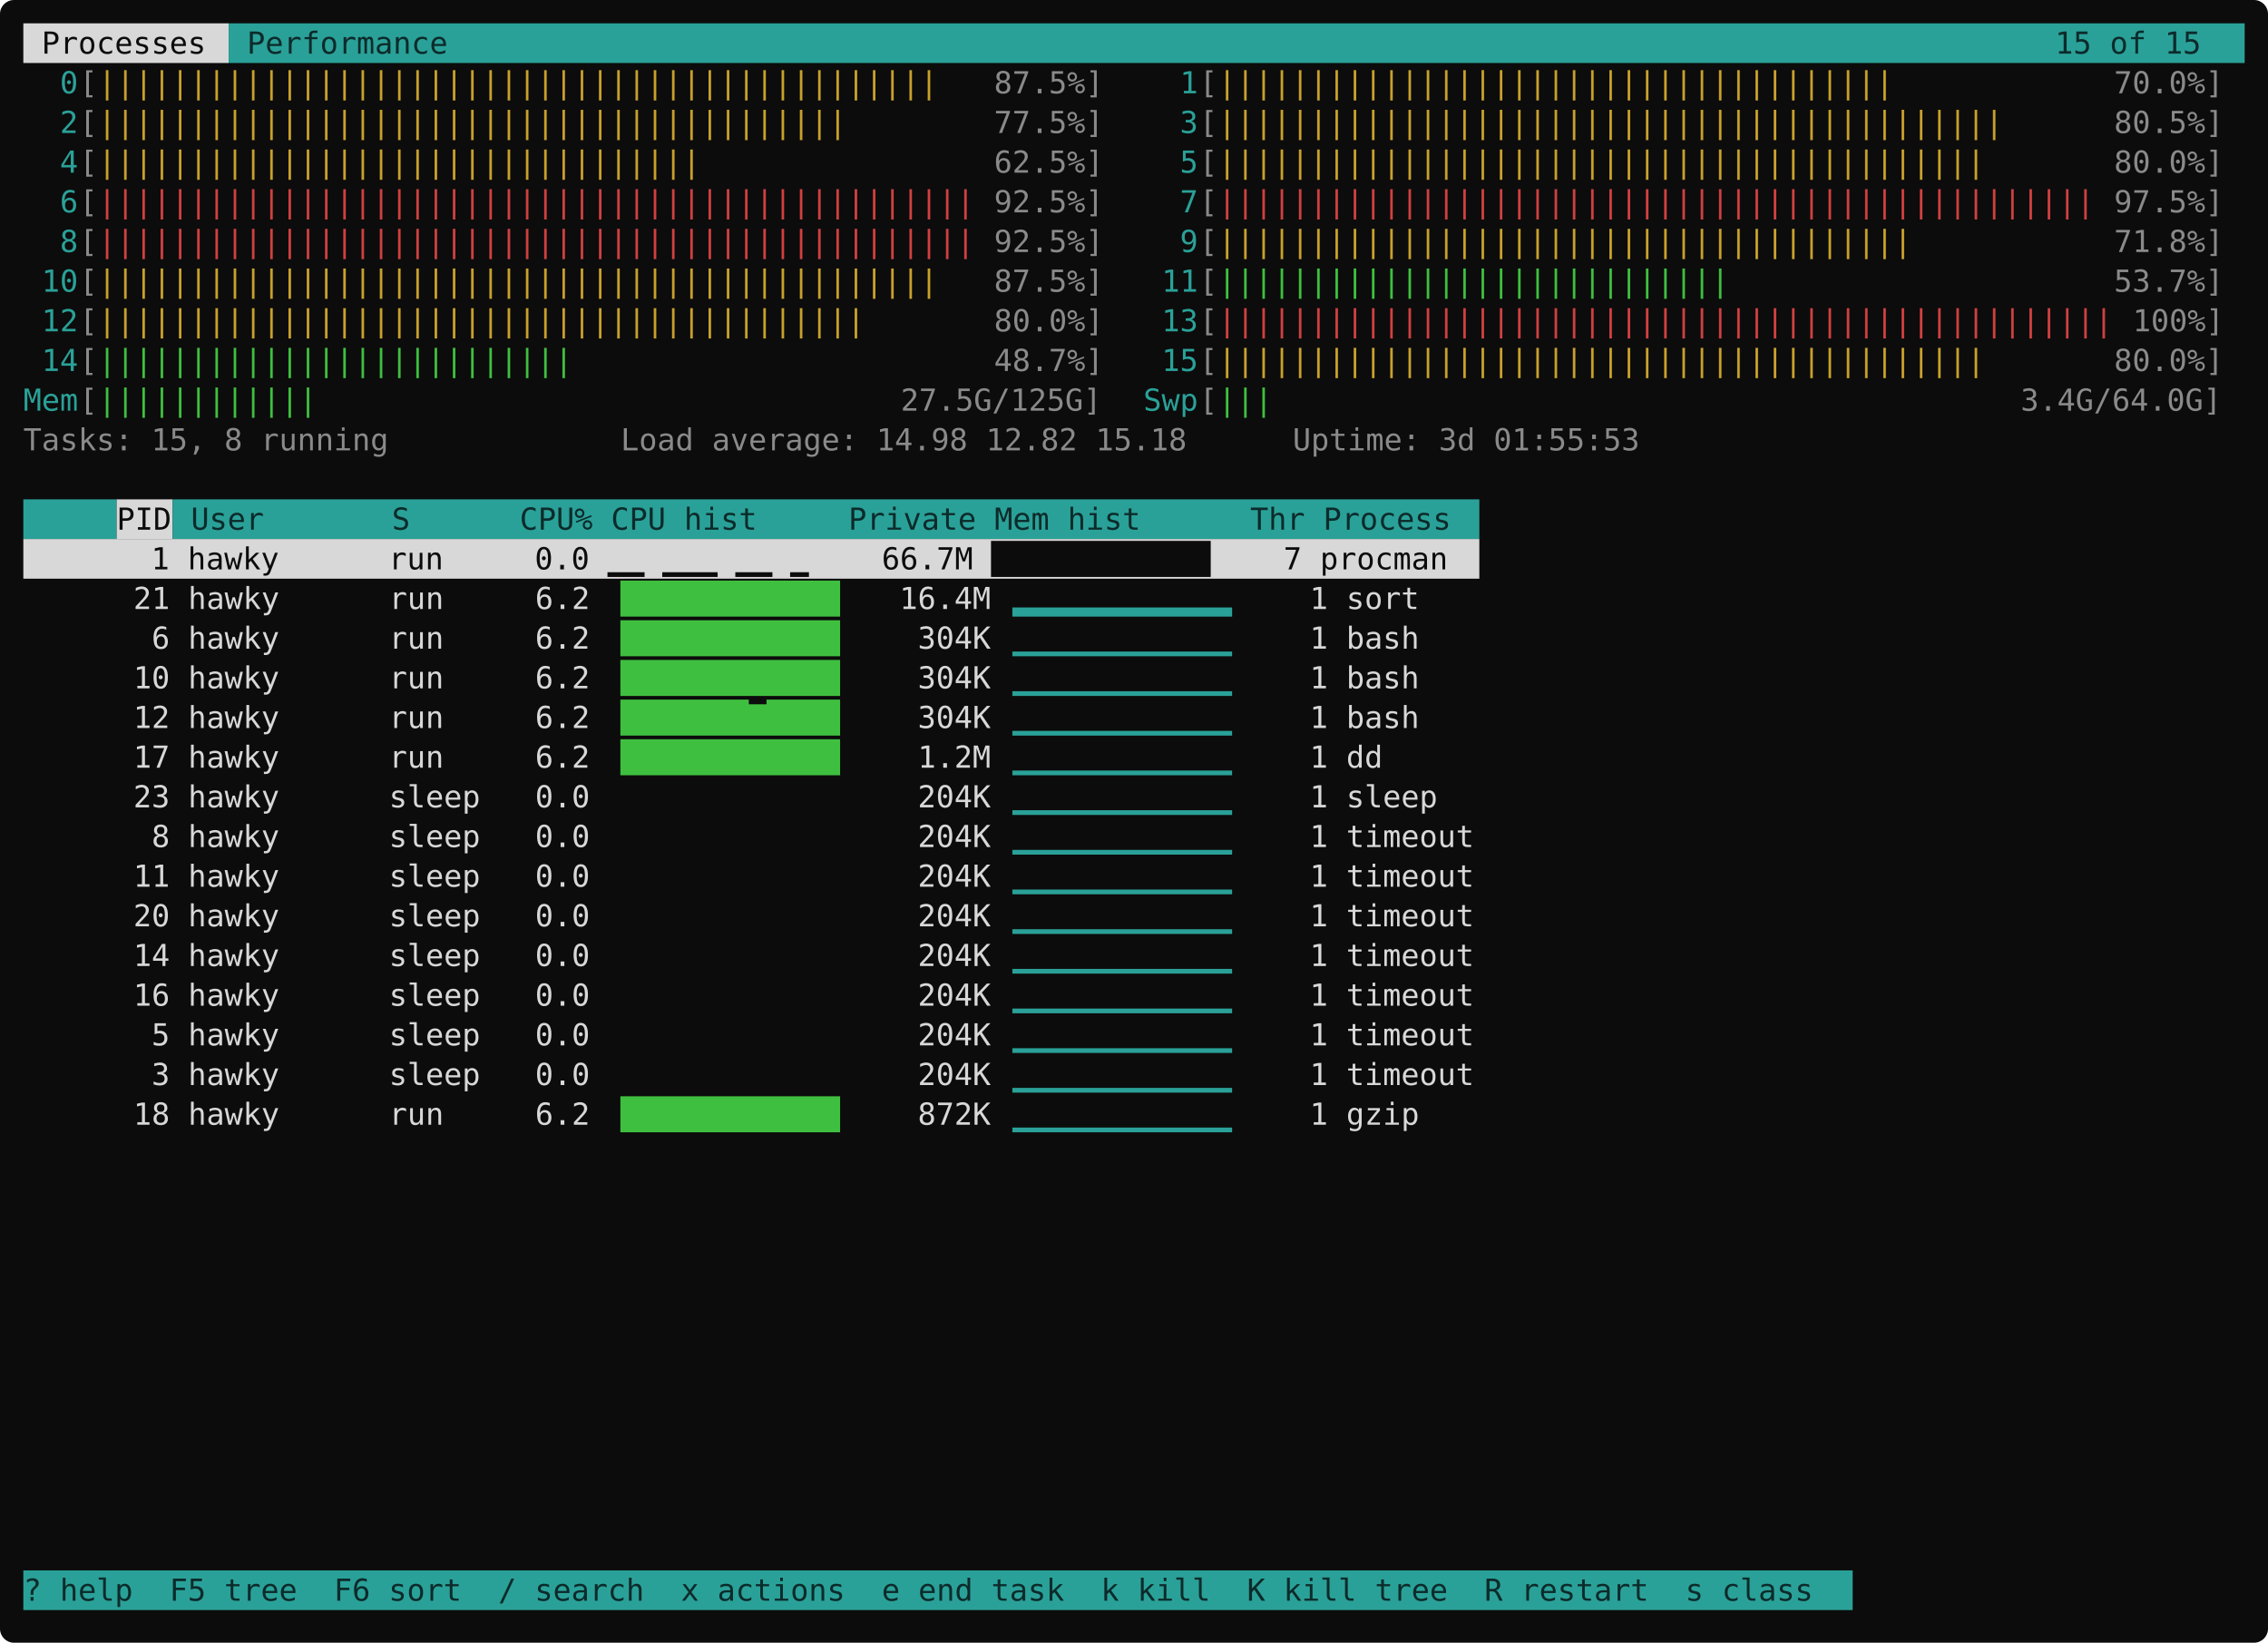
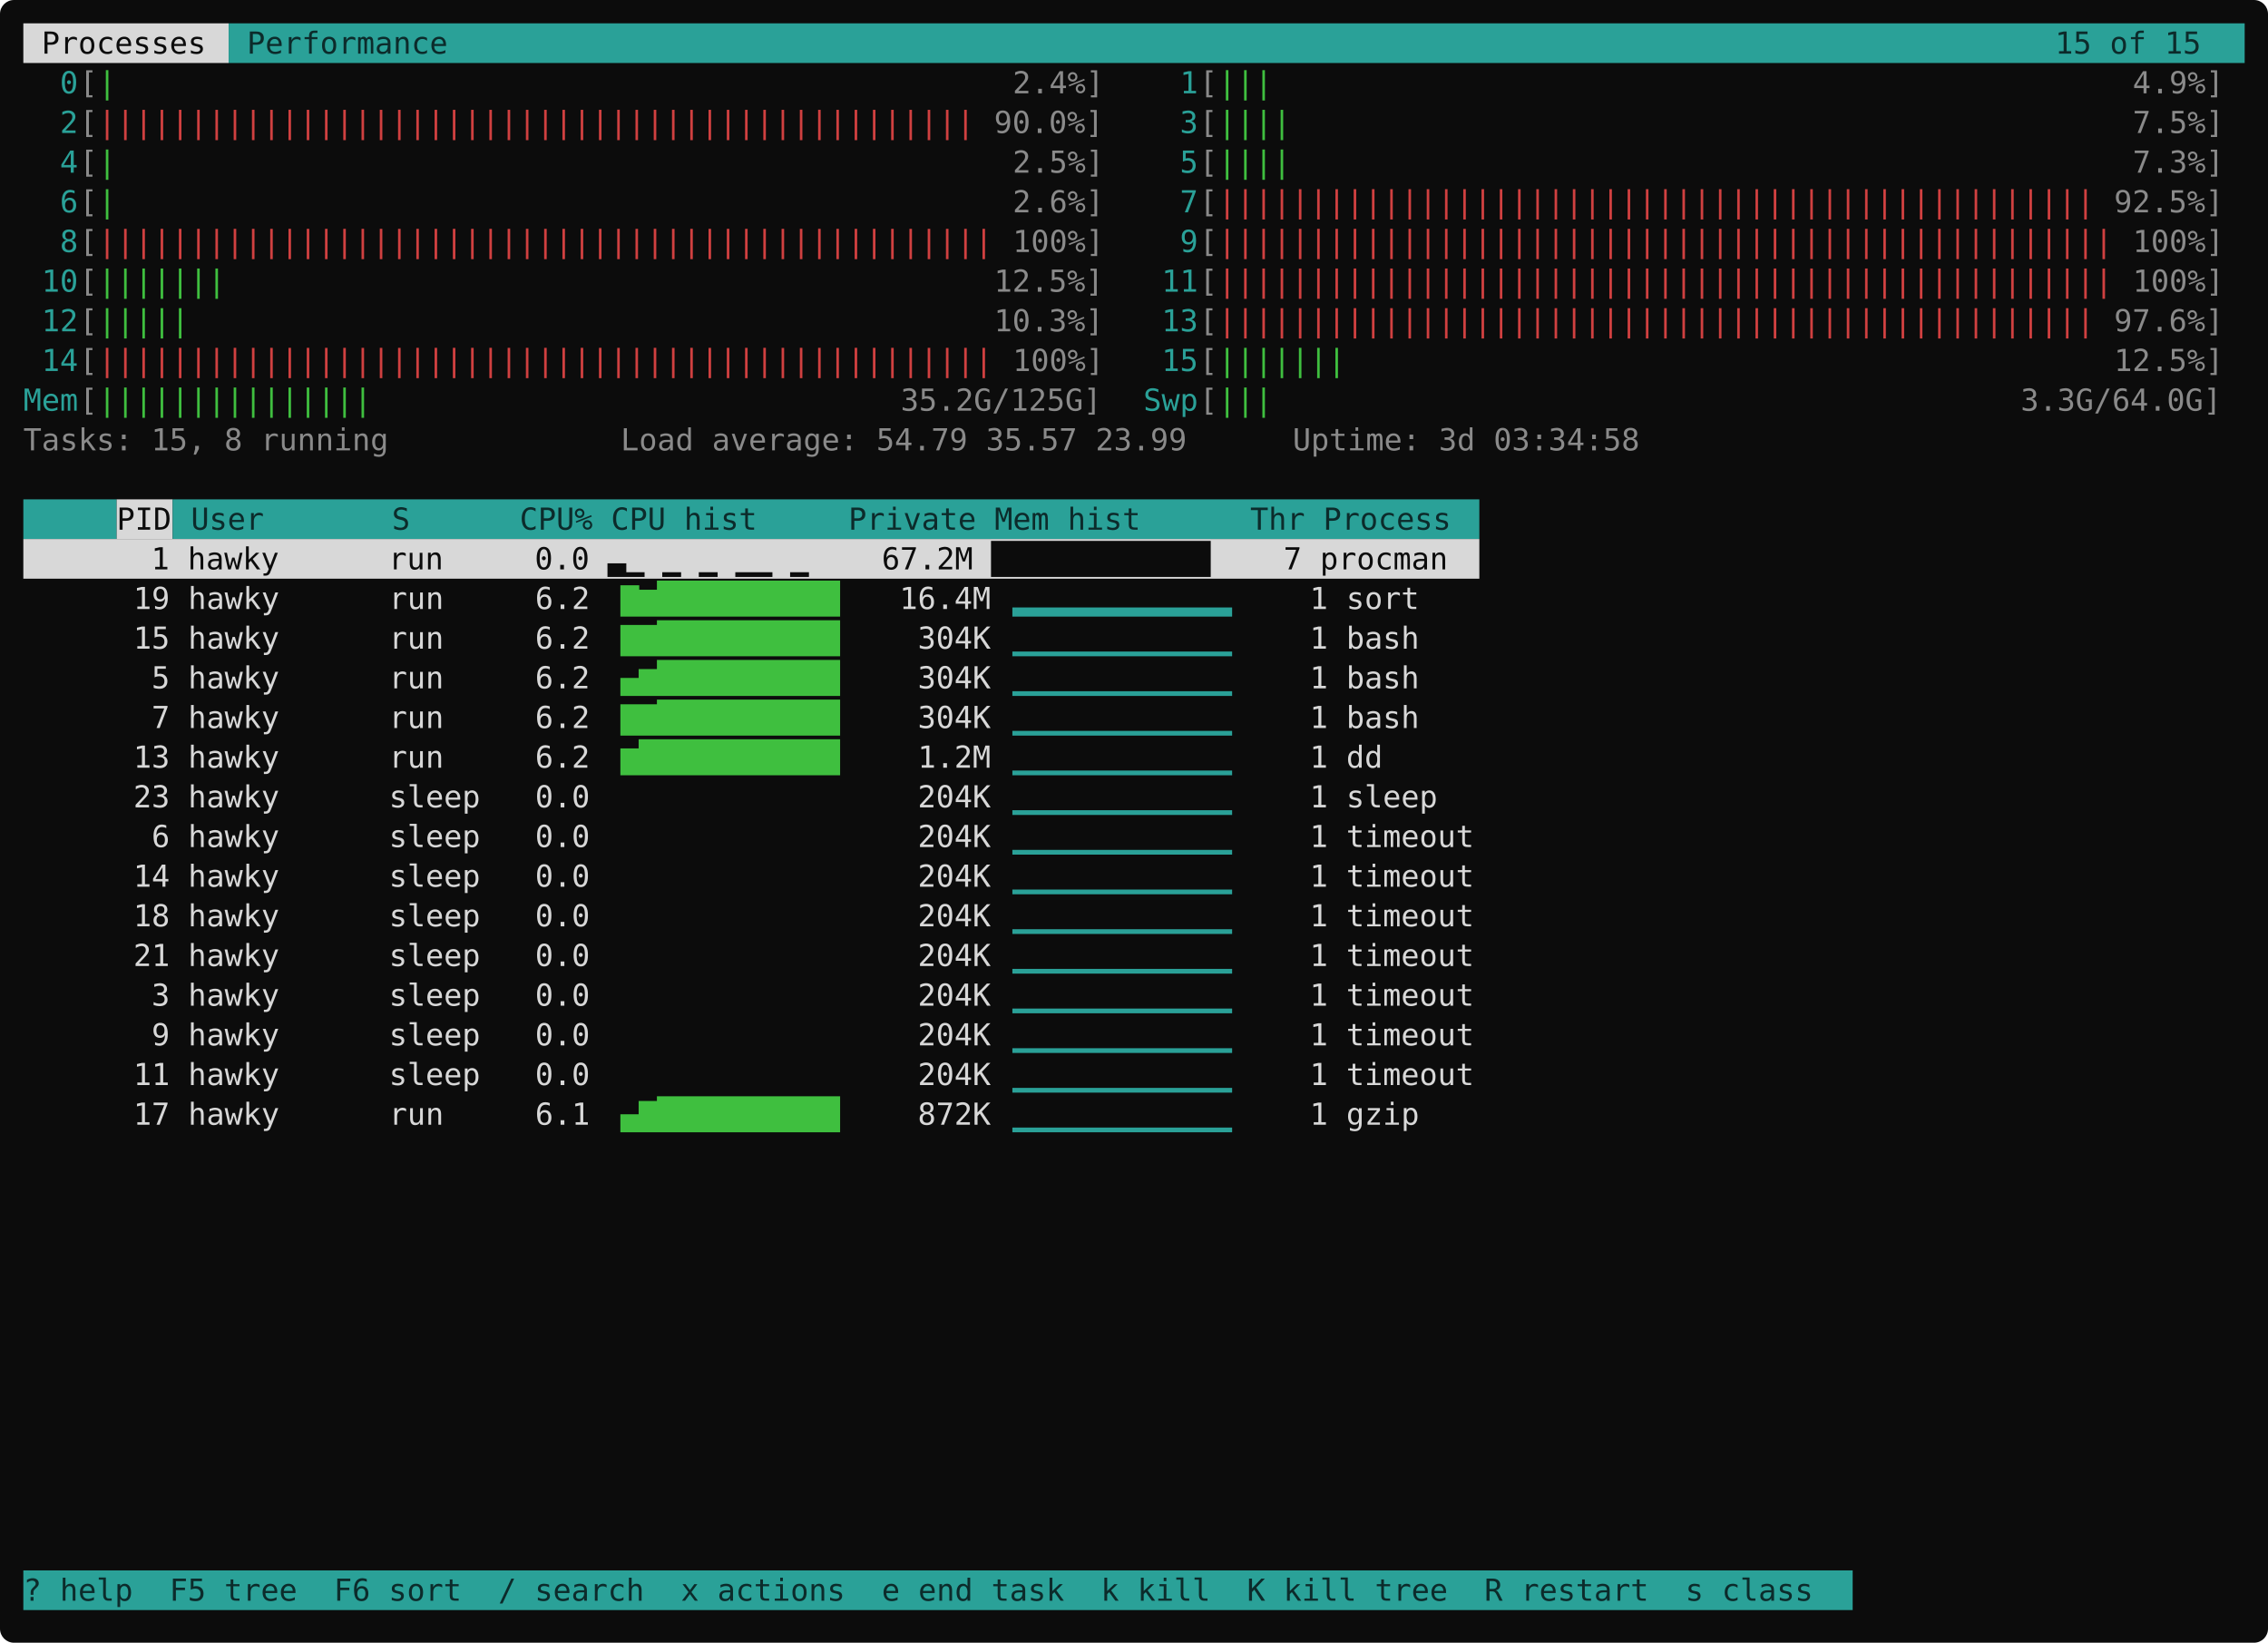
<svg xmlns="http://www.w3.org/2000/svg" width="972" height="704" viewBox="0 0 972 704" role="img" aria-label="procman --tui">
  <rect width="972" height="704" rx="6" fill="#0c0c0c" />
  <g font-family="ui-monospace,SFMono-Regular,Menlo,DejaVu Sans Mono,Consolas,monospace" font-size="13" xml:space="preserve">
    <rect x="10" y="10" width="88" height="17" fill="#d8d8d8" />
    <text x="10" y="23" fill="#0c0c0c"> Processes </text>
    <rect x="98" y="10" width="864" height="17" fill="#2aa198" />
    <text x="98" y="23" fill="#0c2b2b"> Performance                                                                                        15 of 15</text>
    <text x="10" y="40" fill="#2aa198">  0</text>
    <text x="34" y="40" fill="#8a8a8a">[</text>
-     <text x="42" y="40" fill="#c8a02c">||||||||||||||||||||||||||||||||||||||||||||||</text>
-     <text x="410" y="40" fill="#d8d8d8">  </text>
-     <text x="426" y="40" fill="#8a8a8a">87.5%]</text>
+     <text x="42" y="40" fill="#3fbf3f">|</text>
+     <text x="50" y="40" fill="#d8d8d8">                                                </text>
+     <text x="434" y="40" fill="#8a8a8a">2.4%]</text>
    <text x="474" y="40" fill="#d8d8d8">  </text>
    <text x="490" y="40" fill="#2aa198">  1</text>
    <text x="514" y="40" fill="#8a8a8a">[</text>
-     <text x="522" y="40" fill="#c8a02c">|||||||||||||||||||||||||||||||||||||</text>
-     <text x="818" y="40" fill="#d8d8d8">           </text>
-     <text x="906" y="40" fill="#8a8a8a">70.0%]</text>
+     <text x="522" y="40" fill="#3fbf3f">|||</text>
+     <text x="546" y="40" fill="#d8d8d8">                                              </text>
+     <text x="914" y="40" fill="#8a8a8a">4.9%]</text>
    <text x="10" y="57" fill="#2aa198">  2</text>
    <text x="34" y="57" fill="#8a8a8a">[</text>
-     <text x="42" y="57" fill="#c8a02c">|||||||||||||||||||||||||||||||||||||||||</text>
-     <text x="370" y="57" fill="#d8d8d8">       </text>
-     <text x="426" y="57" fill="#8a8a8a">77.5%]</text>
+     <text x="42" y="57" fill="#d04040">||||||||||||||||||||||||||||||||||||||||||||||||</text>
+     <text x="426" y="57" fill="#8a8a8a">90.0%]</text>
    <text x="474" y="57" fill="#d8d8d8">  </text>
    <text x="490" y="57" fill="#2aa198">  3</text>
    <text x="514" y="57" fill="#8a8a8a">[</text>
-     <text x="522" y="57" fill="#c8a02c">|||||||||||||||||||||||||||||||||||||||||||</text>
-     <text x="866" y="57" fill="#d8d8d8">     </text>
-     <text x="906" y="57" fill="#8a8a8a">80.5%]</text>
+     <text x="522" y="57" fill="#3fbf3f">||||</text>
+     <text x="554" y="57" fill="#d8d8d8">                                             </text>
+     <text x="914" y="57" fill="#8a8a8a">7.5%]</text>
    <text x="10" y="74" fill="#2aa198">  4</text>
    <text x="34" y="74" fill="#8a8a8a">[</text>
-     <text x="42" y="74" fill="#c8a02c">|||||||||||||||||||||||||||||||||</text>
-     <text x="306" y="74" fill="#d8d8d8">               </text>
-     <text x="426" y="74" fill="#8a8a8a">62.5%]</text>
+     <text x="42" y="74" fill="#3fbf3f">|</text>
+     <text x="50" y="74" fill="#d8d8d8">                                                </text>
+     <text x="434" y="74" fill="#8a8a8a">2.5%]</text>
    <text x="474" y="74" fill="#d8d8d8">  </text>
    <text x="490" y="74" fill="#2aa198">  5</text>
    <text x="514" y="74" fill="#8a8a8a">[</text>
-     <text x="522" y="74" fill="#c8a02c">||||||||||||||||||||||||||||||||||||||||||</text>
-     <text x="858" y="74" fill="#d8d8d8">      </text>
-     <text x="906" y="74" fill="#8a8a8a">80.0%]</text>
+     <text x="522" y="74" fill="#3fbf3f">||||</text>
+     <text x="554" y="74" fill="#d8d8d8">                                             </text>
+     <text x="914" y="74" fill="#8a8a8a">7.3%]</text>
    <text x="10" y="91" fill="#2aa198">  6</text>
    <text x="34" y="91" fill="#8a8a8a">[</text>
-     <text x="42" y="91" fill="#d04040">||||||||||||||||||||||||||||||||||||||||||||||||</text>
-     <text x="426" y="91" fill="#8a8a8a">92.5%]</text>
+     <text x="42" y="91" fill="#3fbf3f">|</text>
+     <text x="50" y="91" fill="#d8d8d8">                                                </text>
+     <text x="434" y="91" fill="#8a8a8a">2.6%]</text>
    <text x="474" y="91" fill="#d8d8d8">  </text>
    <text x="490" y="91" fill="#2aa198">  7</text>
    <text x="514" y="91" fill="#8a8a8a">[</text>
    <text x="522" y="91" fill="#d04040">||||||||||||||||||||||||||||||||||||||||||||||||</text>
-     <text x="906" y="91" fill="#8a8a8a">97.5%]</text>
+     <text x="906" y="91" fill="#8a8a8a">92.5%]</text>
    <text x="10" y="108" fill="#2aa198">  8</text>
    <text x="34" y="108" fill="#8a8a8a">[</text>
-     <text x="42" y="108" fill="#d04040">||||||||||||||||||||||||||||||||||||||||||||||||</text>
-     <text x="426" y="108" fill="#8a8a8a">92.5%]</text>
+     <text x="42" y="108" fill="#d04040">|||||||||||||||||||||||||||||||||||||||||||||||||</text>
+     <text x="434" y="108" fill="#8a8a8a">100%]</text>
    <text x="474" y="108" fill="#d8d8d8">  </text>
    <text x="490" y="108" fill="#2aa198">  9</text>
    <text x="514" y="108" fill="#8a8a8a">[</text>
-     <text x="522" y="108" fill="#c8a02c">||||||||||||||||||||||||||||||||||||||</text>
-     <text x="826" y="108" fill="#d8d8d8">          </text>
-     <text x="906" y="108" fill="#8a8a8a">71.8%]</text>
+     <text x="522" y="108" fill="#d04040">|||||||||||||||||||||||||||||||||||||||||||||||||</text>
+     <text x="914" y="108" fill="#8a8a8a">100%]</text>
    <text x="10" y="125" fill="#2aa198"> 10</text>
    <text x="34" y="125" fill="#8a8a8a">[</text>
-     <text x="42" y="125" fill="#c8a02c">||||||||||||||||||||||||||||||||||||||||||||||</text>
-     <text x="410" y="125" fill="#d8d8d8">  </text>
-     <text x="426" y="125" fill="#8a8a8a">87.5%]</text>
+     <text x="42" y="125" fill="#3fbf3f">|||||||</text>
+     <text x="98" y="125" fill="#d8d8d8">                                         </text>
+     <text x="426" y="125" fill="#8a8a8a">12.5%]</text>
    <text x="474" y="125" fill="#d8d8d8">  </text>
    <text x="490" y="125" fill="#2aa198"> 11</text>
    <text x="514" y="125" fill="#8a8a8a">[</text>
-     <text x="522" y="125" fill="#3fbf3f">||||||||||||||||||||||||||||</text>
-     <text x="746" y="125" fill="#d8d8d8">                    </text>
-     <text x="906" y="125" fill="#8a8a8a">53.7%]</text>
+     <text x="522" y="125" fill="#d04040">|||||||||||||||||||||||||||||||||||||||||||||||||</text>
+     <text x="914" y="125" fill="#8a8a8a">100%]</text>
    <text x="10" y="142" fill="#2aa198"> 12</text>
    <text x="34" y="142" fill="#8a8a8a">[</text>
-     <text x="42" y="142" fill="#c8a02c">||||||||||||||||||||||||||||||||||||||||||</text>
-     <text x="378" y="142" fill="#d8d8d8">      </text>
-     <text x="426" y="142" fill="#8a8a8a">80.0%]</text>
+     <text x="42" y="142" fill="#3fbf3f">|||||</text>
+     <text x="82" y="142" fill="#d8d8d8">                                           </text>
+     <text x="426" y="142" fill="#8a8a8a">10.3%]</text>
    <text x="474" y="142" fill="#d8d8d8">  </text>
    <text x="490" y="142" fill="#2aa198"> 13</text>
    <text x="514" y="142" fill="#8a8a8a">[</text>
-     <text x="522" y="142" fill="#d04040">|||||||||||||||||||||||||||||||||||||||||||||||||</text>
-     <text x="914" y="142" fill="#8a8a8a">100%]</text>
+     <text x="522" y="142" fill="#d04040">||||||||||||||||||||||||||||||||||||||||||||||||</text>
+     <text x="906" y="142" fill="#8a8a8a">97.6%]</text>
    <text x="10" y="159" fill="#2aa198"> 14</text>
    <text x="34" y="159" fill="#8a8a8a">[</text>
-     <text x="42" y="159" fill="#3fbf3f">||||||||||||||||||||||||||</text>
-     <text x="250" y="159" fill="#d8d8d8">                      </text>
-     <text x="426" y="159" fill="#8a8a8a">48.7%]</text>
+     <text x="42" y="159" fill="#d04040">|||||||||||||||||||||||||||||||||||||||||||||||||</text>
+     <text x="434" y="159" fill="#8a8a8a">100%]</text>
    <text x="474" y="159" fill="#d8d8d8">  </text>
    <text x="490" y="159" fill="#2aa198"> 15</text>
    <text x="514" y="159" fill="#8a8a8a">[</text>
-     <text x="522" y="159" fill="#c8a02c">||||||||||||||||||||||||||||||||||||||||||</text>
-     <text x="858" y="159" fill="#d8d8d8">      </text>
-     <text x="906" y="159" fill="#8a8a8a">80.0%]</text>
+     <text x="522" y="159" fill="#3fbf3f">|||||||</text>
+     <text x="578" y="159" fill="#d8d8d8">                                         </text>
+     <text x="906" y="159" fill="#8a8a8a">12.5%]</text>
    <text x="10" y="176" fill="#2aa198">Mem</text>
    <text x="34" y="176" fill="#8a8a8a">[</text>
-     <text x="42" y="176" fill="#3fbf3f">||||||||||||</text>
-     <text x="138" y="176" fill="#d8d8d8">                               </text>
-     <text x="386" y="176" fill="#8a8a8a">27.5G/125G]</text>
+     <text x="42" y="176" fill="#3fbf3f">|||||||||||||||</text>
+     <text x="162" y="176" fill="#d8d8d8">                            </text>
+     <text x="386" y="176" fill="#8a8a8a">35.2G/125G]</text>
    <text x="474" y="176" fill="#d8d8d8">  </text>
    <text x="490" y="176" fill="#2aa198">Swp</text>
    <text x="514" y="176" fill="#8a8a8a">[</text>
    <text x="522" y="176" fill="#3fbf3f">|||</text>
    <text x="546" y="176" fill="#d8d8d8">                                        </text>
-     <text x="866" y="176" fill="#8a8a8a">3.4G/64.0G]</text>
+     <text x="866" y="176" fill="#8a8a8a">3.3G/64.0G]</text>
    <text x="10" y="193" fill="#8a8a8a">Tasks: 15, 8 running</text>
    <text x="170" y="193" fill="#d8d8d8">            </text>
-     <text x="266" y="193" fill="#8a8a8a">Load average: 14.98 12.82 15.18</text>
+     <text x="266" y="193" fill="#8a8a8a">Load average: 54.79 35.57 23.99</text>
    <text x="514" y="193" fill="#d8d8d8">     </text>
-     <text x="554" y="193" fill="#8a8a8a">Uptime: 3d 01:55:53</text>
+     <text x="554" y="193" fill="#8a8a8a">Uptime: 3d 03:34:58</text>
    <rect x="10" y="214" width="40" height="17" fill="#2aa198" />
    <text x="10" y="227" fill="#0c2b2b">     </text>
    <rect x="50" y="214" width="24" height="17" fill="#d8d8d8" />
    <text x="50" y="227" fill="#0c0c0c">PID</text>
    <rect x="74" y="214" width="560" height="17" fill="#2aa198" />
    <text x="74" y="227" fill="#0c2b2b"> User       S      CPU% CPU hist     Private Mem hist      Thr Process</text>
    <rect x="10" y="231" width="624" height="17" fill="#d8d8d8" />
-     <text x="10" y="244" fill="#0c0c0c">       1 hawky      run     0.0 ▁▁ ▁▁▁ ▁▁ ▁    66.7M ████████████    7 procman</text>
+     <text x="10" y="244" fill="#0c0c0c">       1 hawky      run     0.0 ▃▁ ▁ ▁ ▁▁ ▁    67.2M ████████████    7 procman</text>
    <text x="10" y="261" fill="#eba03c"> </text>
-     <text x="18" y="261" fill="#d8d8d8">     21 hawky      run     6.2 </text>
-     <text x="266" y="261" fill="#3fbf3f">████████████</text>
+     <text x="18" y="261" fill="#d8d8d8">     19 hawky      run     6.2 </text>
+     <text x="266" y="261" fill="#3fbf3f">▇▆██████████</text>
    <text x="362" y="261" fill="#d8d8d8">   16.4M </text>
    <text x="434" y="261" fill="#2aa198">▂▂▂▂▂▂▂▂▂▂▂▂</text>
    <text x="530" y="261" fill="#d8d8d8">    1 sort</text>
    <text x="10" y="278" fill="#eba03c"> </text>
-     <text x="18" y="278" fill="#d8d8d8">      6 hawky      run     6.2 </text>
-     <text x="266" y="278" fill="#3fbf3f">████████████</text>
+     <text x="18" y="278" fill="#d8d8d8">     15 hawky      run     6.2 </text>
+     <text x="266" y="278" fill="#3fbf3f">▇▇██████████</text>
    <text x="362" y="278" fill="#d8d8d8">    304K </text>
    <text x="434" y="278" fill="#2aa198">▁▁▁▁▁▁▁▁▁▁▁▁</text>
    <text x="530" y="278" fill="#d8d8d8">    1 bash</text>
    <text x="10" y="295" fill="#eba03c"> </text>
-     <text x="18" y="295" fill="#d8d8d8">     10 hawky      run     6.2 </text>
-     <text x="266" y="295" fill="#3fbf3f">████████████</text>
+     <text x="18" y="295" fill="#d8d8d8">      5 hawky      run     6.2 </text>
+     <text x="266" y="295" fill="#3fbf3f">▄▆██████████</text>
    <text x="362" y="295" fill="#d8d8d8">    304K </text>
    <text x="434" y="295" fill="#2aa198">▁▁▁▁▁▁▁▁▁▁▁▁</text>
    <text x="530" y="295" fill="#d8d8d8">    1 bash</text>
    <text x="10" y="312" fill="#eba03c"> </text>
-     <text x="18" y="312" fill="#d8d8d8">     12 hawky      run     6.2 </text>
-     <text x="266" y="312" fill="#3fbf3f">███████▇████</text>
+     <text x="18" y="312" fill="#d8d8d8">      7 hawky      run     6.2 </text>
+     <text x="266" y="312" fill="#3fbf3f">▇▇██████████</text>
    <text x="362" y="312" fill="#d8d8d8">    304K </text>
    <text x="434" y="312" fill="#2aa198">▁▁▁▁▁▁▁▁▁▁▁▁</text>
    <text x="530" y="312" fill="#d8d8d8">    1 bash</text>
    <text x="10" y="329" fill="#eba03c"> </text>
-     <text x="18" y="329" fill="#d8d8d8">     17 hawky      run     6.2 </text>
-     <text x="266" y="329" fill="#3fbf3f">████████████</text>
+     <text x="18" y="329" fill="#d8d8d8">     13 hawky      run     6.2 </text>
+     <text x="266" y="329" fill="#3fbf3f">▆███████████</text>
    <text x="362" y="329" fill="#d8d8d8">    1.2M </text>
    <text x="434" y="329" fill="#2aa198">▁▁▁▁▁▁▁▁▁▁▁▁</text>
    <text x="530" y="329" fill="#d8d8d8">    1 dd</text>
    <text x="10" y="346" fill="#eba03c"> </text>
    <text x="18" y="346" fill="#d8d8d8">     23 hawky      sleep   0.0 </text>
    <text x="266" y="346" fill="#3fbf3f">            </text>
    <text x="362" y="346" fill="#d8d8d8">    204K </text>
    <text x="434" y="346" fill="#2aa198">▁▁▁▁▁▁▁▁▁▁▁▁</text>
    <text x="530" y="346" fill="#d8d8d8">    1 sleep</text>
    <text x="10" y="363" fill="#eba03c"> </text>
-     <text x="18" y="363" fill="#d8d8d8">      8 hawky      sleep   0.0 </text>
+     <text x="18" y="363" fill="#d8d8d8">      6 hawky      sleep   0.0 </text>
    <text x="266" y="363" fill="#3fbf3f">            </text>
    <text x="362" y="363" fill="#d8d8d8">    204K </text>
    <text x="434" y="363" fill="#2aa198">▁▁▁▁▁▁▁▁▁▁▁▁</text>
    <text x="530" y="363" fill="#d8d8d8">    1 timeout</text>
    <text x="10" y="380" fill="#eba03c"> </text>
-     <text x="18" y="380" fill="#d8d8d8">     11 hawky      sleep   0.0 </text>
+     <text x="18" y="380" fill="#d8d8d8">     14 hawky      sleep   0.0 </text>
    <text x="266" y="380" fill="#3fbf3f">            </text>
    <text x="362" y="380" fill="#d8d8d8">    204K </text>
    <text x="434" y="380" fill="#2aa198">▁▁▁▁▁▁▁▁▁▁▁▁</text>
    <text x="530" y="380" fill="#d8d8d8">    1 timeout</text>
    <text x="10" y="397" fill="#eba03c"> </text>
-     <text x="18" y="397" fill="#d8d8d8">     20 hawky      sleep   0.0 </text>
+     <text x="18" y="397" fill="#d8d8d8">     18 hawky      sleep   0.0 </text>
    <text x="266" y="397" fill="#3fbf3f">            </text>
    <text x="362" y="397" fill="#d8d8d8">    204K </text>
    <text x="434" y="397" fill="#2aa198">▁▁▁▁▁▁▁▁▁▁▁▁</text>
    <text x="530" y="397" fill="#d8d8d8">    1 timeout</text>
    <text x="10" y="414" fill="#eba03c"> </text>
-     <text x="18" y="414" fill="#d8d8d8">     14 hawky      sleep   0.0 </text>
+     <text x="18" y="414" fill="#d8d8d8">     21 hawky      sleep   0.0 </text>
    <text x="266" y="414" fill="#3fbf3f">            </text>
    <text x="362" y="414" fill="#d8d8d8">    204K </text>
    <text x="434" y="414" fill="#2aa198">▁▁▁▁▁▁▁▁▁▁▁▁</text>
    <text x="530" y="414" fill="#d8d8d8">    1 timeout</text>
    <text x="10" y="431" fill="#eba03c"> </text>
-     <text x="18" y="431" fill="#d8d8d8">     16 hawky      sleep   0.0 </text>
+     <text x="18" y="431" fill="#d8d8d8">      3 hawky      sleep   0.0 </text>
    <text x="266" y="431" fill="#3fbf3f">            </text>
    <text x="362" y="431" fill="#d8d8d8">    204K </text>
    <text x="434" y="431" fill="#2aa198">▁▁▁▁▁▁▁▁▁▁▁▁</text>
    <text x="530" y="431" fill="#d8d8d8">    1 timeout</text>
    <text x="10" y="448" fill="#eba03c"> </text>
-     <text x="18" y="448" fill="#d8d8d8">      5 hawky      sleep   0.0 </text>
+     <text x="18" y="448" fill="#d8d8d8">      9 hawky      sleep   0.0 </text>
    <text x="266" y="448" fill="#3fbf3f">            </text>
    <text x="362" y="448" fill="#d8d8d8">    204K </text>
    <text x="434" y="448" fill="#2aa198">▁▁▁▁▁▁▁▁▁▁▁▁</text>
    <text x="530" y="448" fill="#d8d8d8">    1 timeout</text>
    <text x="10" y="465" fill="#eba03c"> </text>
-     <text x="18" y="465" fill="#d8d8d8">      3 hawky      sleep   0.0 </text>
+     <text x="18" y="465" fill="#d8d8d8">     11 hawky      sleep   0.0 </text>
    <text x="266" y="465" fill="#3fbf3f">            </text>
    <text x="362" y="465" fill="#d8d8d8">    204K </text>
    <text x="434" y="465" fill="#2aa198">▁▁▁▁▁▁▁▁▁▁▁▁</text>
    <text x="530" y="465" fill="#d8d8d8">    1 timeout</text>
    <text x="10" y="482" fill="#eba03c"> </text>
-     <text x="18" y="482" fill="#d8d8d8">     18 hawky      run     6.2 </text>
-     <text x="266" y="482" fill="#3fbf3f">████████████</text>
+     <text x="18" y="482" fill="#d8d8d8">     17 hawky      run     6.1 </text>
+     <text x="266" y="482" fill="#3fbf3f">▄▇██████████</text>
    <text x="362" y="482" fill="#d8d8d8">    872K </text>
    <text x="434" y="482" fill="#2aa198">▁▁▁▁▁▁▁▁▁▁▁▁</text>
    <text x="530" y="482" fill="#d8d8d8">    1 gzip</text>
    <rect x="10" y="673" width="784" height="17" fill="#2aa198" />
    <text x="10" y="686" fill="#0c2b2b">? help  F5 tree  F6 sort  / search  x actions  e end task  k kill  K kill tree  R restart  s class</text>
  </g>
</svg>
